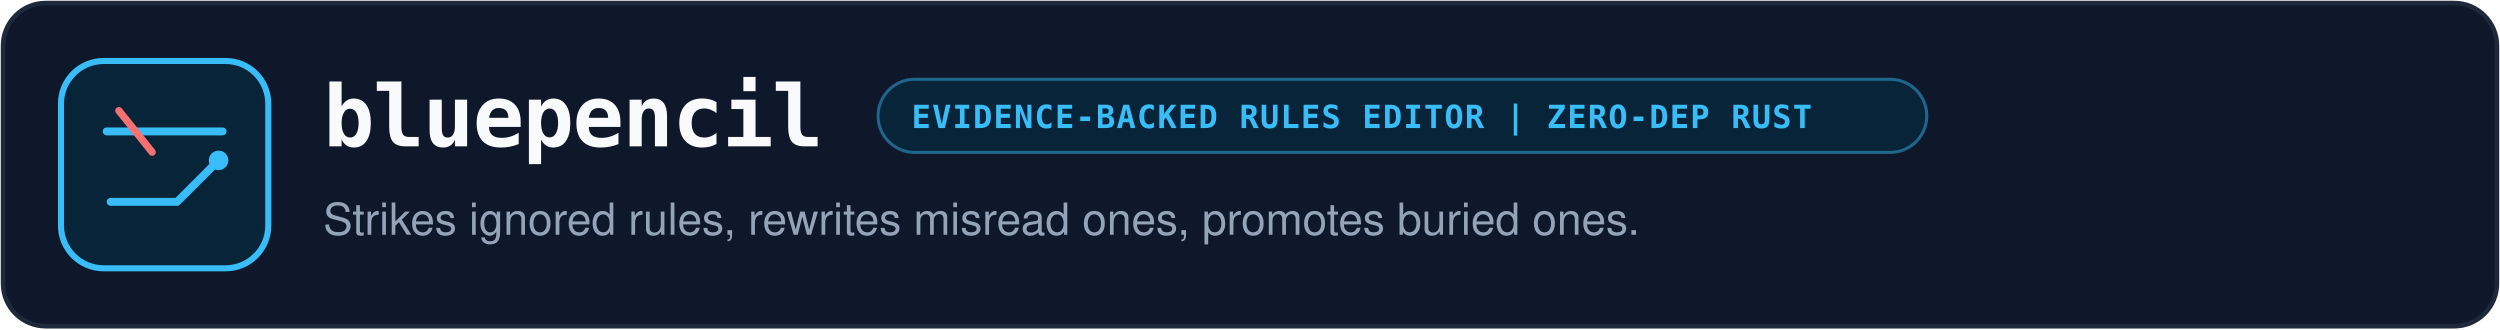
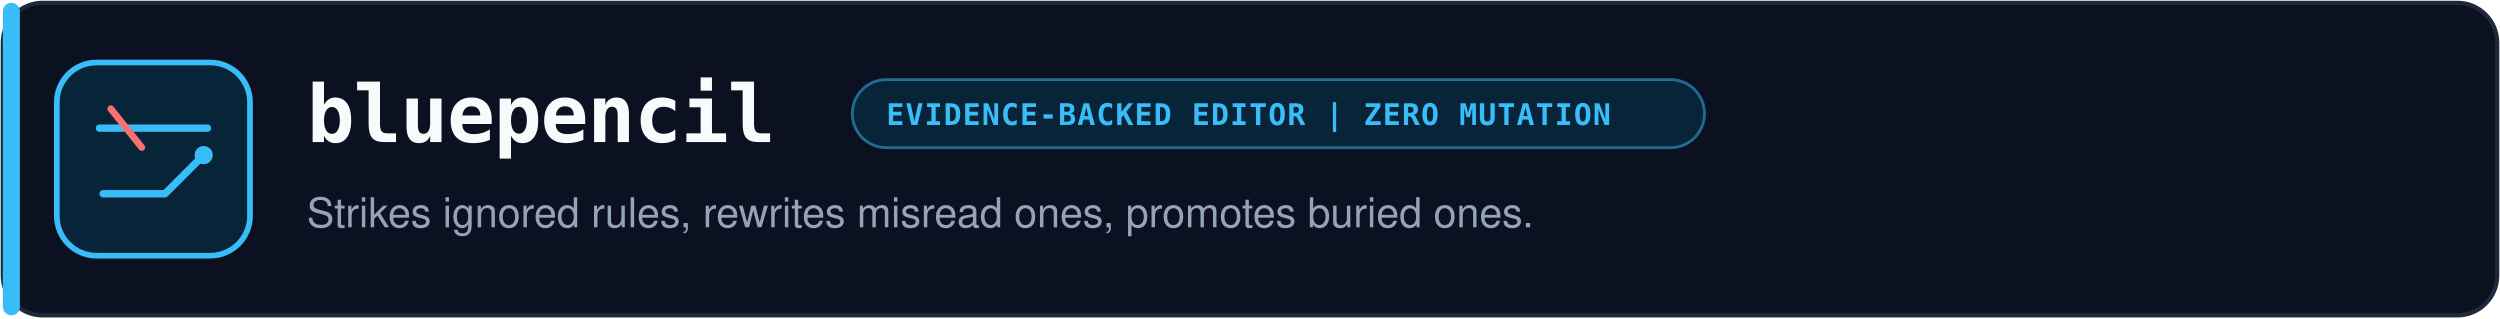
- <svg xmlns="http://www.w3.org/2000/svg" viewBox="0 0 820 108" width="820" height="108" role="img" aria-label="bluepencil brand lockup">
-   <rect x="1" y="1" width="818" height="106" rx="14" fill="#0F172A" stroke="#1E293B" stroke-width="1.5" />
-   <rect x="20" y="20" width="68" height="68" rx="14" fill="#082438" stroke="#38BDF8" stroke-width="2" />
-   <line x1="35.0" y1="43.1" x2="73.0" y2="43.1" stroke="#38BDF8" stroke-width="2.6" stroke-linecap="round" />
-   <line x1="39.0" y1="36.3" x2="49.9" y2="49.9" stroke="#F87171" stroke-width="2.4" stroke-linecap="round" />
-   <path d="M 36.3 66.2 L 58.1 66.2 L 71.7 52.6" fill="none" stroke="#38BDF8" stroke-width="2.6" stroke-linecap="round" stroke-linejoin="round" />
-   <circle cx="71.7" cy="52.6" r="3.2" fill="#38BDF8" />
-   <text x="106" y="48" font-family="ui-monospace, SFMono-Regular, Menlo, Consolas, monospace" font-size="28" font-weight="700" fill="#F8FAFC" letter-spacing="-0.5">bluepencil</text>
-   <rect x="288" y="26" width="344" height="24" rx="12" fill="#082438" stroke="#38BDF8" stroke-opacity="0.45" stroke-width="1" />
-   <text x="299" y="42" font-family="ui-monospace, SFMono-Regular, Menlo, Consolas, monospace" font-size="10.5" font-weight="600" fill="#38BDF8" letter-spacing="0.4">EVIDENCE-BACKED RULES EDITOR  |  ZERO-DEP RUST</text>
-   <text x="106" y="77" font-family="-apple-system, BlinkMacSystemFont, 'Segoe UI', Helvetica, Arial, sans-serif" font-size="14.5" font-weight="500" fill="#94A3B8">Strikes ignored rules, rewrites misread ones, promotes buried ones.</text>
+ <svg xmlns="http://www.w3.org/2000/svg" viewBox="0 0 880 112" width="880" height="112" role="img" aria-label="bluepencil brand lockup">
+   <rect x="1" y="1" width="878" height="110" rx="14" fill="#0B1120" stroke="#1E293B" stroke-width="1.5" />
+   <rect x="1" y="1" width="6" height="110" rx="3" fill="#38BDF8" />
+   <rect x="20" y="22" width="68" height="68" rx="14" fill="#082438" stroke="#38BDF8" stroke-width="2" />
+   <line x1="35.0" y1="45.1" x2="73.0" y2="45.1" stroke="#38BDF8" stroke-width="2.6" stroke-linecap="round" />
+   <line x1="39.0" y1="38.3" x2="49.9" y2="51.9" stroke="#F87171" stroke-width="2.4" stroke-linecap="round" />
+   <path d="M 36.3 68.2 L 58.1 68.2 L 71.7 54.6" fill="none" stroke="#38BDF8" stroke-width="2.6" stroke-linecap="round" stroke-linejoin="round" />
+   <circle cx="71.7" cy="54.6" r="3.2" fill="#38BDF8" />
+   <text x="108" y="50" font-family="ui-monospace, SFMono-Regular, Menlo, Consolas, monospace" font-size="28" font-weight="700" fill="#F8FAFC" letter-spacing="-0.4">bluepencil</text>
+   <rect x="300" y="28" width="300" height="24" rx="12" fill="#082438" stroke="#38BDF8" stroke-opacity="0.5" stroke-width="1" />
+   <text x="312" y="44" font-family="ui-monospace, SFMono-Regular, Menlo, Consolas, monospace" font-size="10.5" font-weight="600" fill="#38BDF8" letter-spacing="0.4">EVIDENCE-BACKED EDITOR  |  ZERO MUTATION</text>
+   <text x="108" y="80" font-family="-apple-system, BlinkMacSystemFont, 'Segoe UI', Helvetica, Arial, sans-serif" font-size="14.5" font-weight="500" fill="#94A3B8">Strikes ignored rules, rewrites misread ones, promotes buried ones.</text>
</svg>
